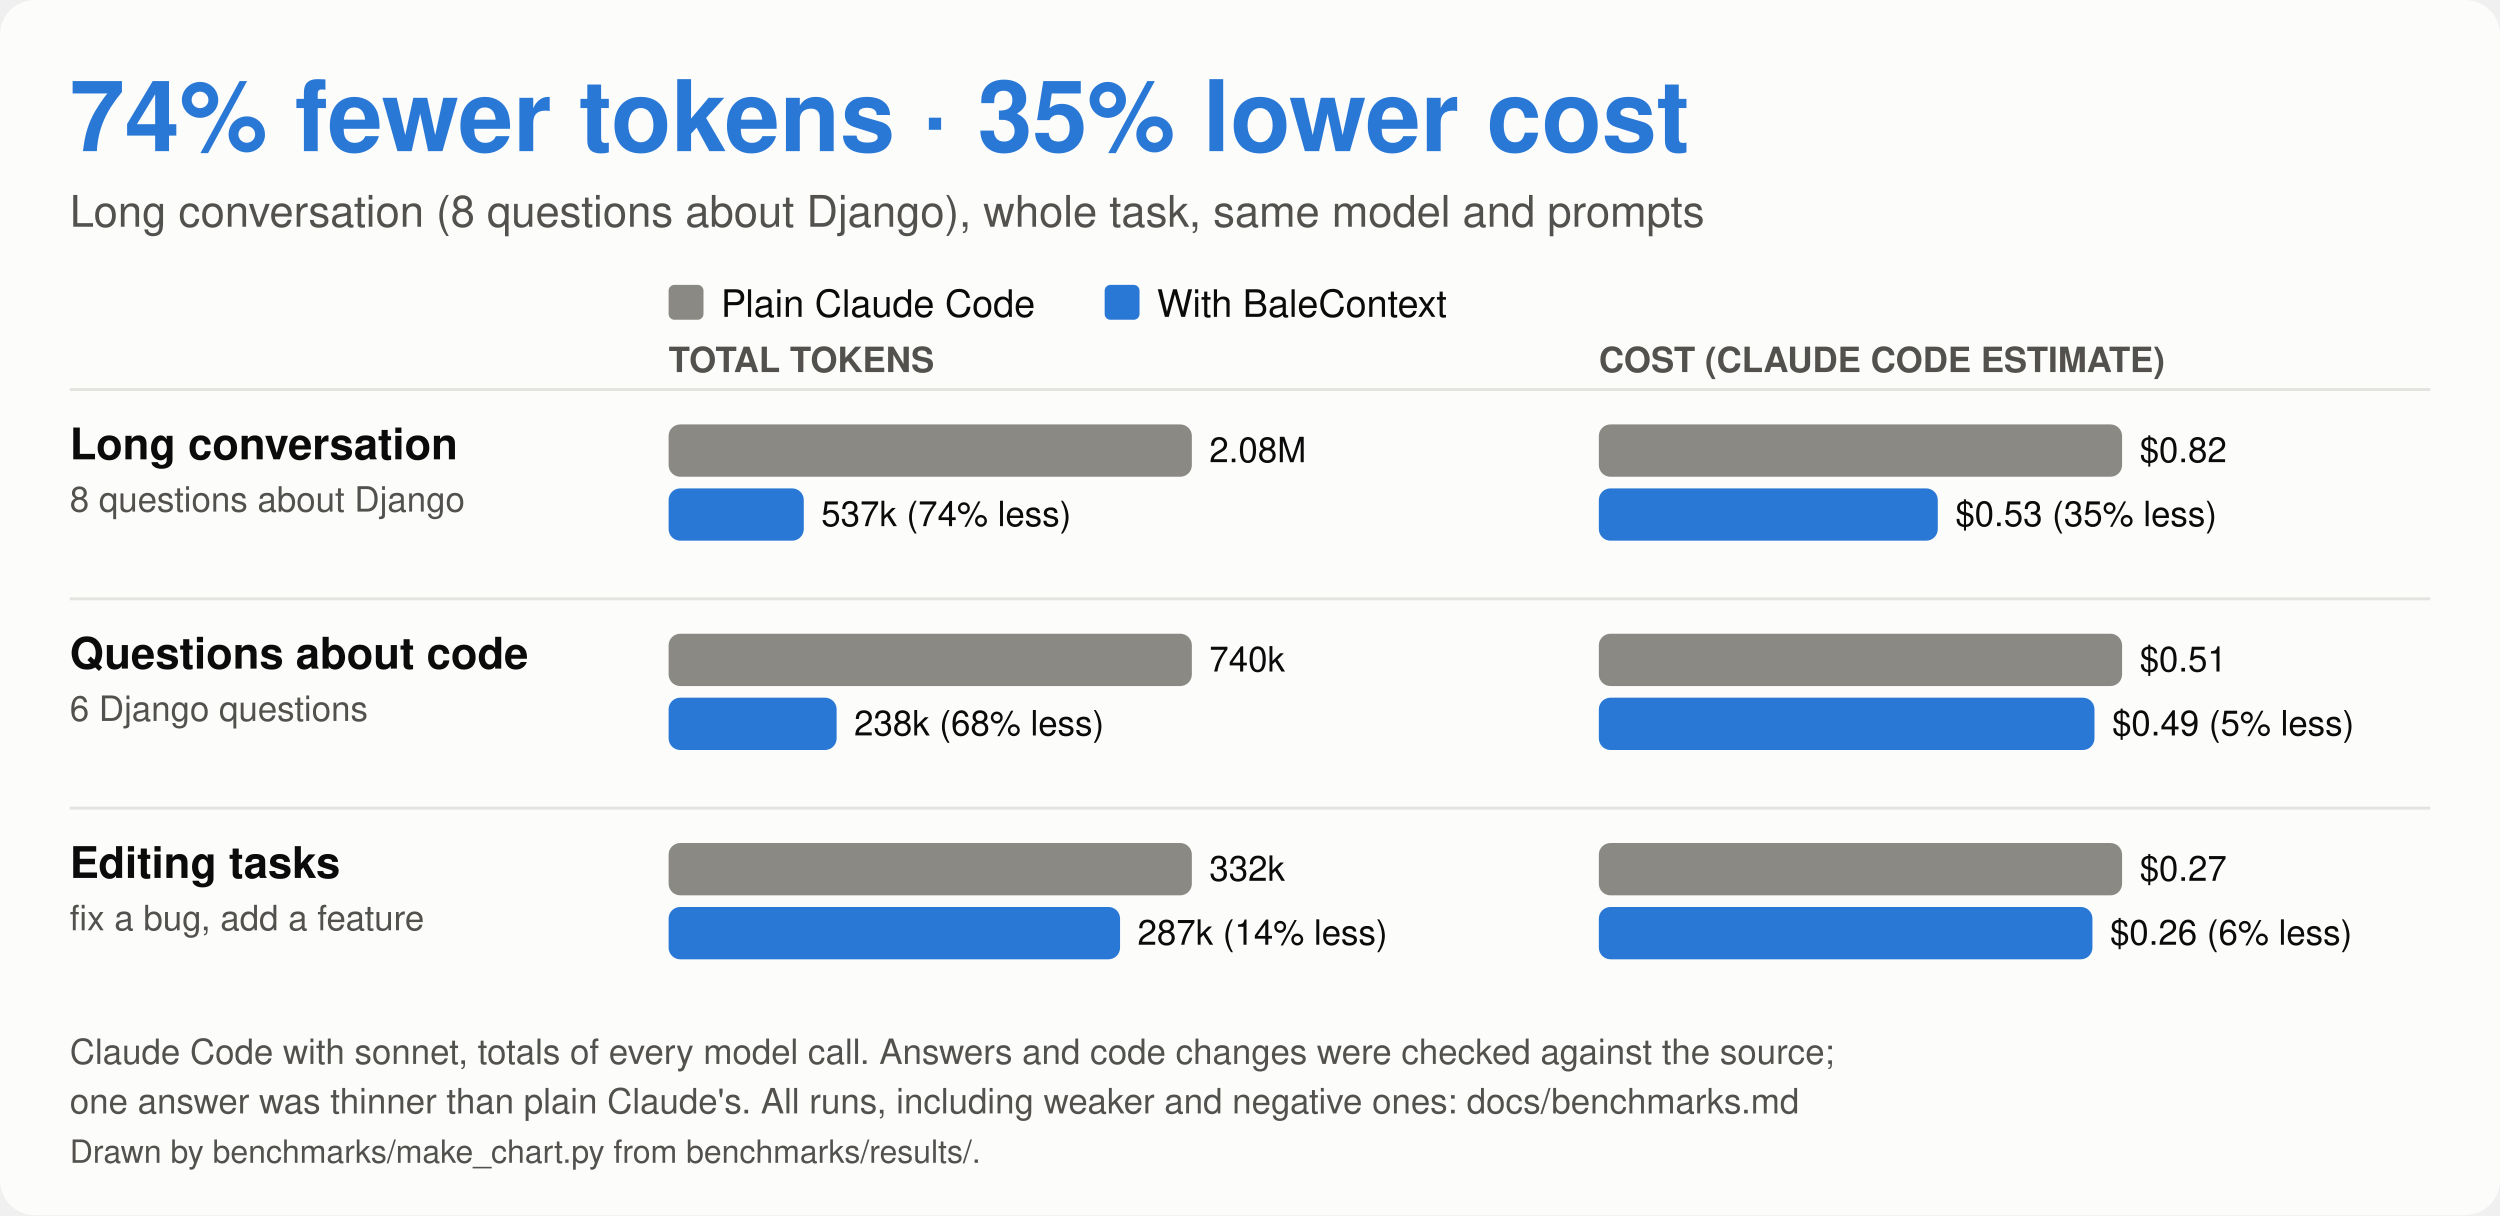
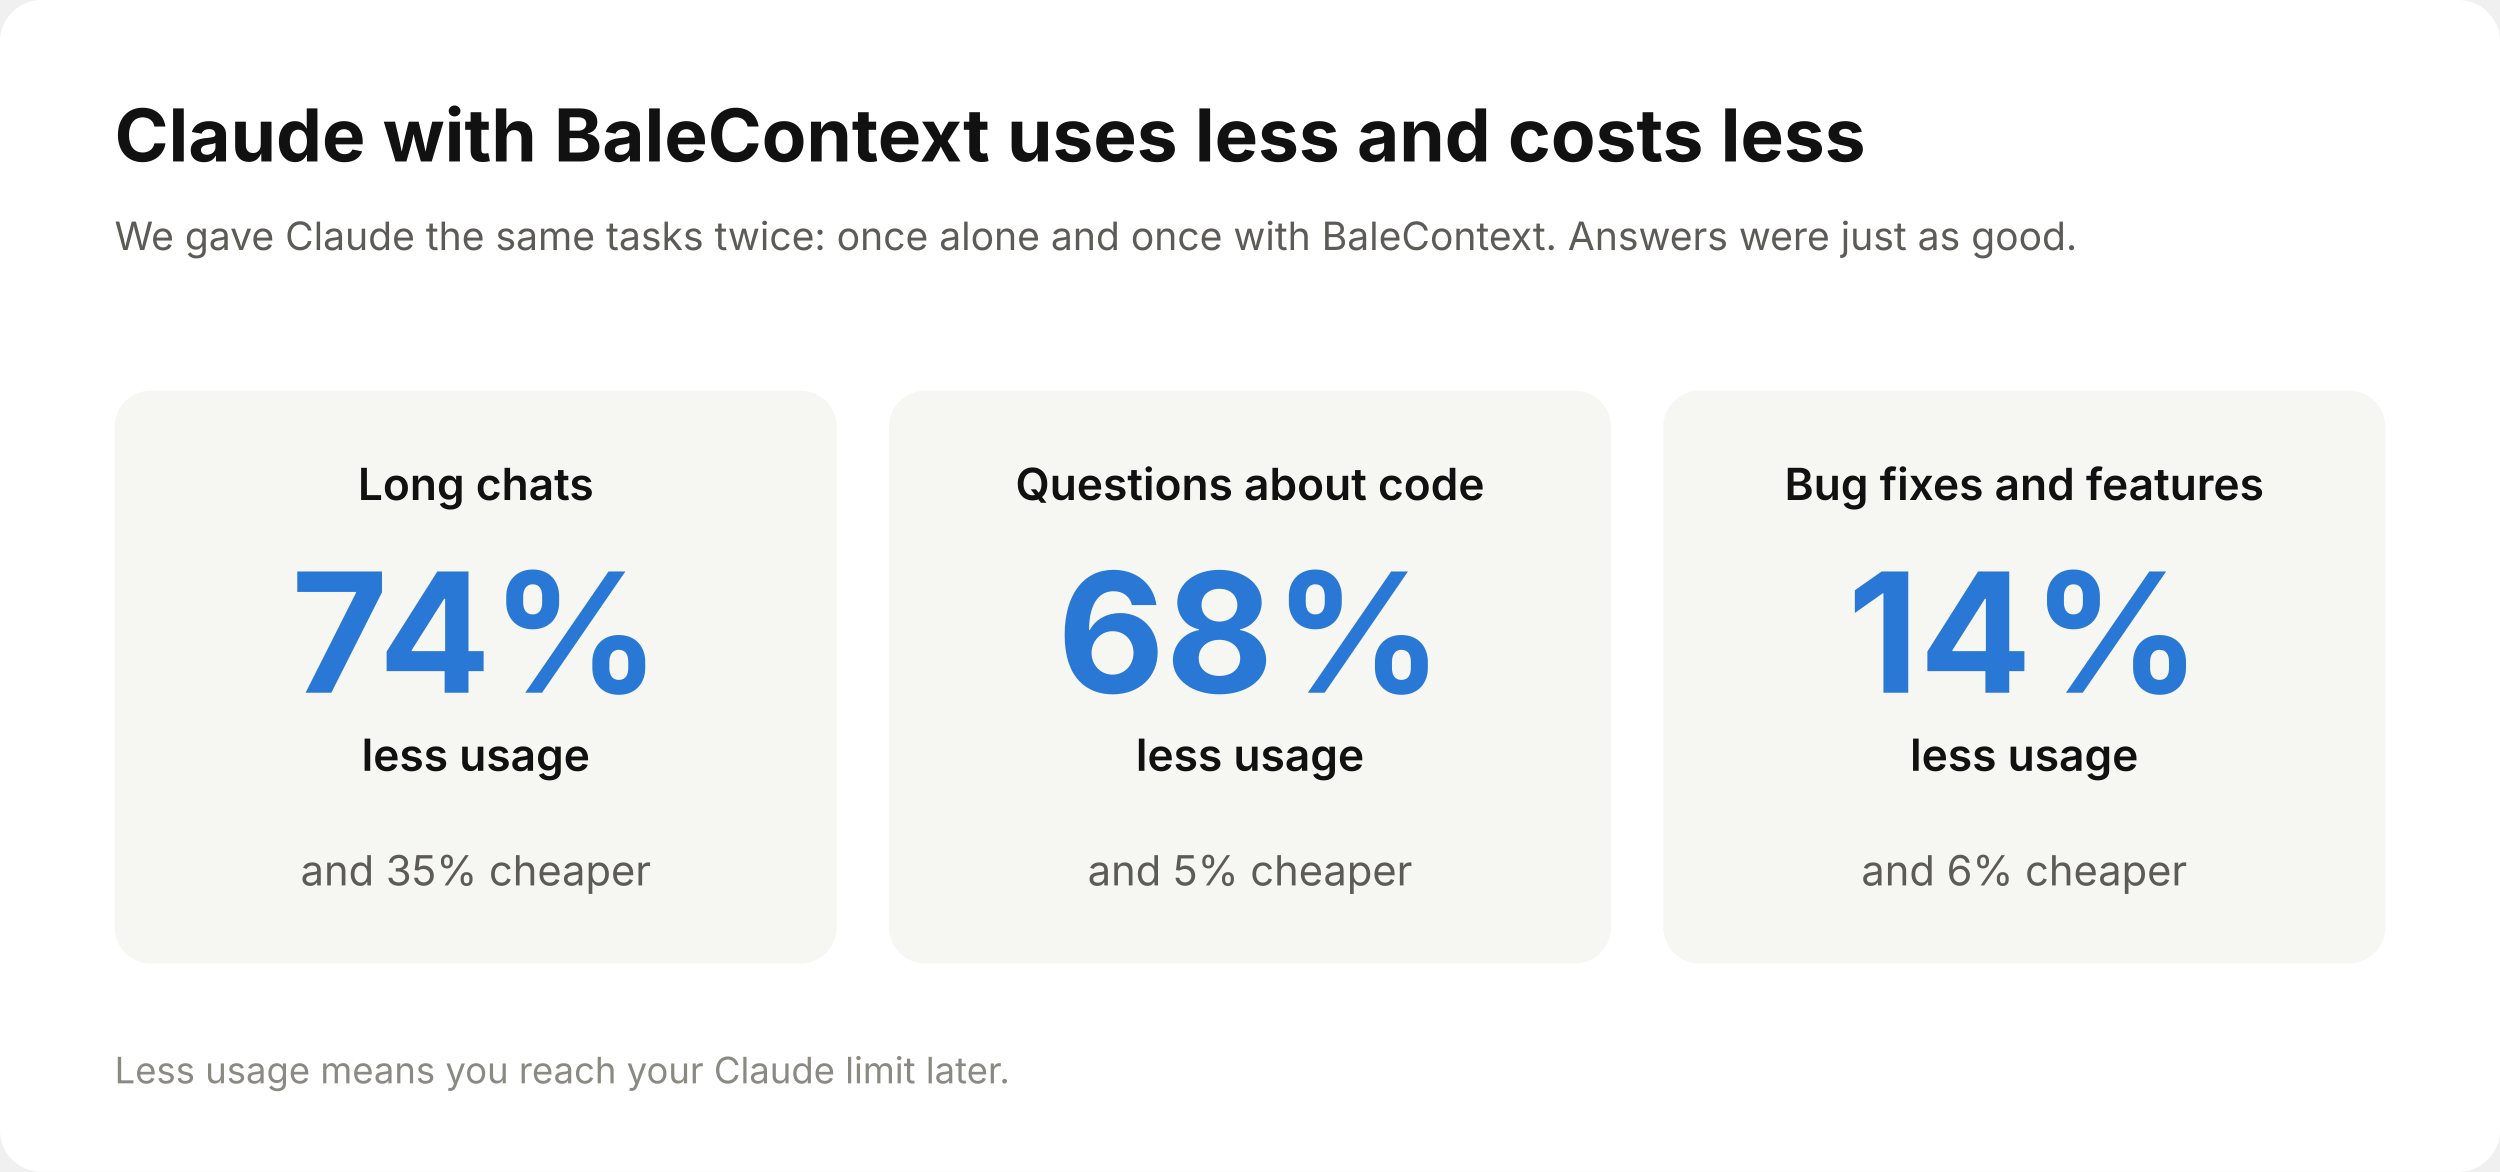
- <svg xmlns="http://www.w3.org/2000/svg" width="860" height="418" viewBox="0 0 860 418" role="img" aria-labelledby="t d" font-family="-apple-system, Segoe UI, Helvetica, Arial, sans-serif">
-   <style>
- .bg{fill:#fcfcfb}.t1{fill:#0b0b0b}.t2{fill:#52514e}.plain{fill:#8a8984}.bale{fill:#2a78d6}.rule{stroke:#e4e3df}
- .big{fill:#2a78d6}
- @media (prefers-color-scheme: dark){.bg{fill:#1a1a19}.t1{fill:#f0efec}.t2{fill:#c3c2b7}.plain{fill:#77766f}.bale{fill:#3987e5}.big{fill:#5598e7}.rule{stroke:#383835}}
- </style>
-   <rect class="bg" width="860" height="418" rx="12" />
-   <text class="big" x="24" y="52" font-size="34" font-weight="700">74% fewer tokens · 35% lower cost</text>
-   <text class="t2" x="24" y="78" font-size="15">Long conversation (8 questions about Django), whole task, same model and prompts</text>
-   <rect class="plain" x="230" y="98" width="12" height="12" rx="2" />
-   <text class="t1" x="248" y="109" font-size="13">Plain Claude Code</text>
-   <rect class="bale" x="380" y="98" width="12" height="12" rx="2" />
-   <text class="t1" x="398" y="109" font-size="13">With BaleContext</text>
-   <text class="t2" x="230" y="128" font-size="12" font-weight="600">TOTAL TOKENS</text>
-   <text class="t2" x="550" y="128" font-size="12" font-weight="600">COST (CLAUDE CODE ESTIMATE)</text>
-   <line class="rule" x1="24" x2="836" y1="134" y2="134" />
-   <text class="t1" x="24" y="158" font-size="15" font-weight="600">Long conversation</text>
-   <text class="t2" x="24" y="176" font-size="12">8 questions about Django</text>
-   <rect class="plain" x="230" y="146" width="180.0" height="18" rx="4" />
-   <text class="t1" x="416.0" y="159" font-size="12">2.08M</text>
-   <rect class="bale" x="230" y="168" width="46.5" height="18" rx="4" />
-   <text class="t1" x="282.5" y="181" font-size="12">537k  (74% less)</text>
-   <rect class="plain" x="550" y="146" width="180.0" height="18" rx="4" />
-   <text class="t1" x="736.0" y="159" font-size="12">$0.82</text>
-   <rect class="bale" x="550" y="168" width="116.6" height="18" rx="4" />
-   <text class="t1" x="672.6" y="181" font-size="12">$0.53  (35% less)</text>
-   <line class="rule" x1="24" x2="836" y1="206" y2="206" />
-   <text class="t1" x="24" y="230" font-size="15" font-weight="600">Questions about code</text>
-   <text class="t2" x="24" y="248" font-size="12">6 Django questions</text>
-   <rect class="plain" x="230" y="218" width="180.0" height="18" rx="4" />
-   <text class="t1" x="416.0" y="231" font-size="12">740k</text>
-   <rect class="bale" x="230" y="240" width="57.8" height="18" rx="4" />
-   <text class="t1" x="293.8" y="253" font-size="12">238k  (68% less)</text>
-   <rect class="plain" x="550" y="218" width="180.0" height="18" rx="4" />
-   <text class="t1" x="736.0" y="231" font-size="12">$0.51</text>
-   <rect class="bale" x="550" y="240" width="170.5" height="18" rx="4" />
-   <text class="t1" x="726.5" y="253" font-size="12">$0.49  (5% less)</text>
-   <line class="rule" x1="24" x2="836" y1="278" y2="278" />
-   <text class="t1" x="24" y="302" font-size="15" font-weight="600">Editing tasks</text>
-   <text class="t2" x="24" y="320" font-size="12">fix a bug, add a feature</text>
-   <rect class="plain" x="230" y="290" width="180.0" height="18" rx="4" />
-   <text class="t1" x="416.0" y="303" font-size="12">332k</text>
-   <rect class="bale" x="230" y="312" width="155.3" height="18" rx="4" />
-   <text class="t1" x="391.3" y="325" font-size="12">287k  (14% less)</text>
-   <rect class="plain" x="550" y="290" width="180.0" height="18" rx="4" />
-   <text class="t1" x="736.0" y="303" font-size="12">$0.27</text>
-   <rect class="bale" x="550" y="312" width="169.8" height="18" rx="4" />
-   <text class="t1" x="725.8" y="325" font-size="12">$0.26  (6% less)</text>
-   <text class="t2" x="24" y="366" font-size="12">Claude Code with sonnet, totals of every model call. Answers and code changes were checked against the source;</text>
-   <text class="t2" x="24" y="383" font-size="12">one answer was thinner than plain Claude's. All runs, including weaker and negative ones: docs/benchmarks.md</text>
-   <text class="t2" x="24" y="400" font-size="11">Drawn by benchmarks/make_chart.py from benchmarks/results/.</text>
+ <svg xmlns="http://www.w3.org/2000/svg" width="960" height="450" viewBox="0 0 960 450" role="img" aria-labelledby="t d" font-family="Inter, -apple-system, Segoe UI, Helvetica, Arial, sans-serif">
+   <style>.bg{fill:#ffffff}.ink{fill:#111111}.sub{fill:#5c5b57}.mute{fill:#8a8984}.acc{fill:#2a78d6}.card{fill:#f6f6f3}.good{fill:#0ca30c}.bad{fill:#d03b3b}.goodt{fill:#0a7d0a}.badt{fill:#b22e2e}.mark{fill:none;stroke:#ffffff;stroke-width:3;stroke-linecap:round;stroke-linejoin:round}@media (prefers-color-scheme: dark){.bg{fill:#161b22}.ink{fill:#f0efec}.sub{fill:#b8b7b0}.mute{fill:#8f8e88}.acc{fill:#5598e7}.card{fill:#1f252e}.goodt{fill:#4cc24c}.badt{fill:#e66767}}</style>
+   <rect class="bg" width="960" height="450" rx="16" />
+   <text class="ink" x="44.0" y="62.0" font-size="28" font-weight="700" text-anchor="start">Claude with BaleContext uses less and costs less</text>
+   <text class="sub" x="44.0" y="96.0" font-size="15" font-weight="400" text-anchor="start">We gave Claude the same tasks twice: once alone and once with BaleContext. Answers were just as good.</text>
+   <rect class="card" x="44.0" y="150" width="277.333" height="220" rx="14" />
+   <text class="ink" x="182.7" y="192.0" font-size="17" font-weight="600" text-anchor="middle">Long chats</text>
+   <text class="acc" x="182.7" y="266.0" font-size="64" font-weight="700" text-anchor="middle">74%</text>
+   <text class="ink" x="182.7" y="296.0" font-size="17" font-weight="600" text-anchor="middle">less usage</text>
+   <text class="sub" x="182.7" y="340.0" font-size="16" font-weight="400" text-anchor="middle">and 35% cheaper</text>
+   <rect class="card" x="341.333" y="150" width="277.333" height="220" rx="14" />
+   <text class="ink" x="480.0" y="192.0" font-size="17" font-weight="600" text-anchor="middle">Questions about code</text>
+   <text class="acc" x="480.0" y="266.0" font-size="64" font-weight="700" text-anchor="middle">68%</text>
+   <text class="ink" x="480.0" y="296.0" font-size="17" font-weight="600" text-anchor="middle">less usage</text>
+   <text class="sub" x="480.0" y="340.0" font-size="16" font-weight="400" text-anchor="middle">and 5% cheaper</text>
+   <rect class="card" x="638.667" y="150" width="277.333" height="220" rx="14" />
+   <text class="ink" x="777.3" y="192.0" font-size="17" font-weight="600" text-anchor="middle">Bug fixes and features</text>
+   <text class="acc" x="777.3" y="266.0" font-size="64" font-weight="700" text-anchor="middle">14%</text>
+   <text class="ink" x="777.3" y="296.0" font-size="17" font-weight="600" text-anchor="middle">less usage</text>
+   <text class="sub" x="777.3" y="340.0" font-size="16" font-weight="400" text-anchor="middle">and 6% cheaper</text>
+   <text class="mute" x="44.0" y="416.0" font-size="14" font-weight="400" text-anchor="start">Less usage means you reach your Claude limit later.</text>
</svg>
